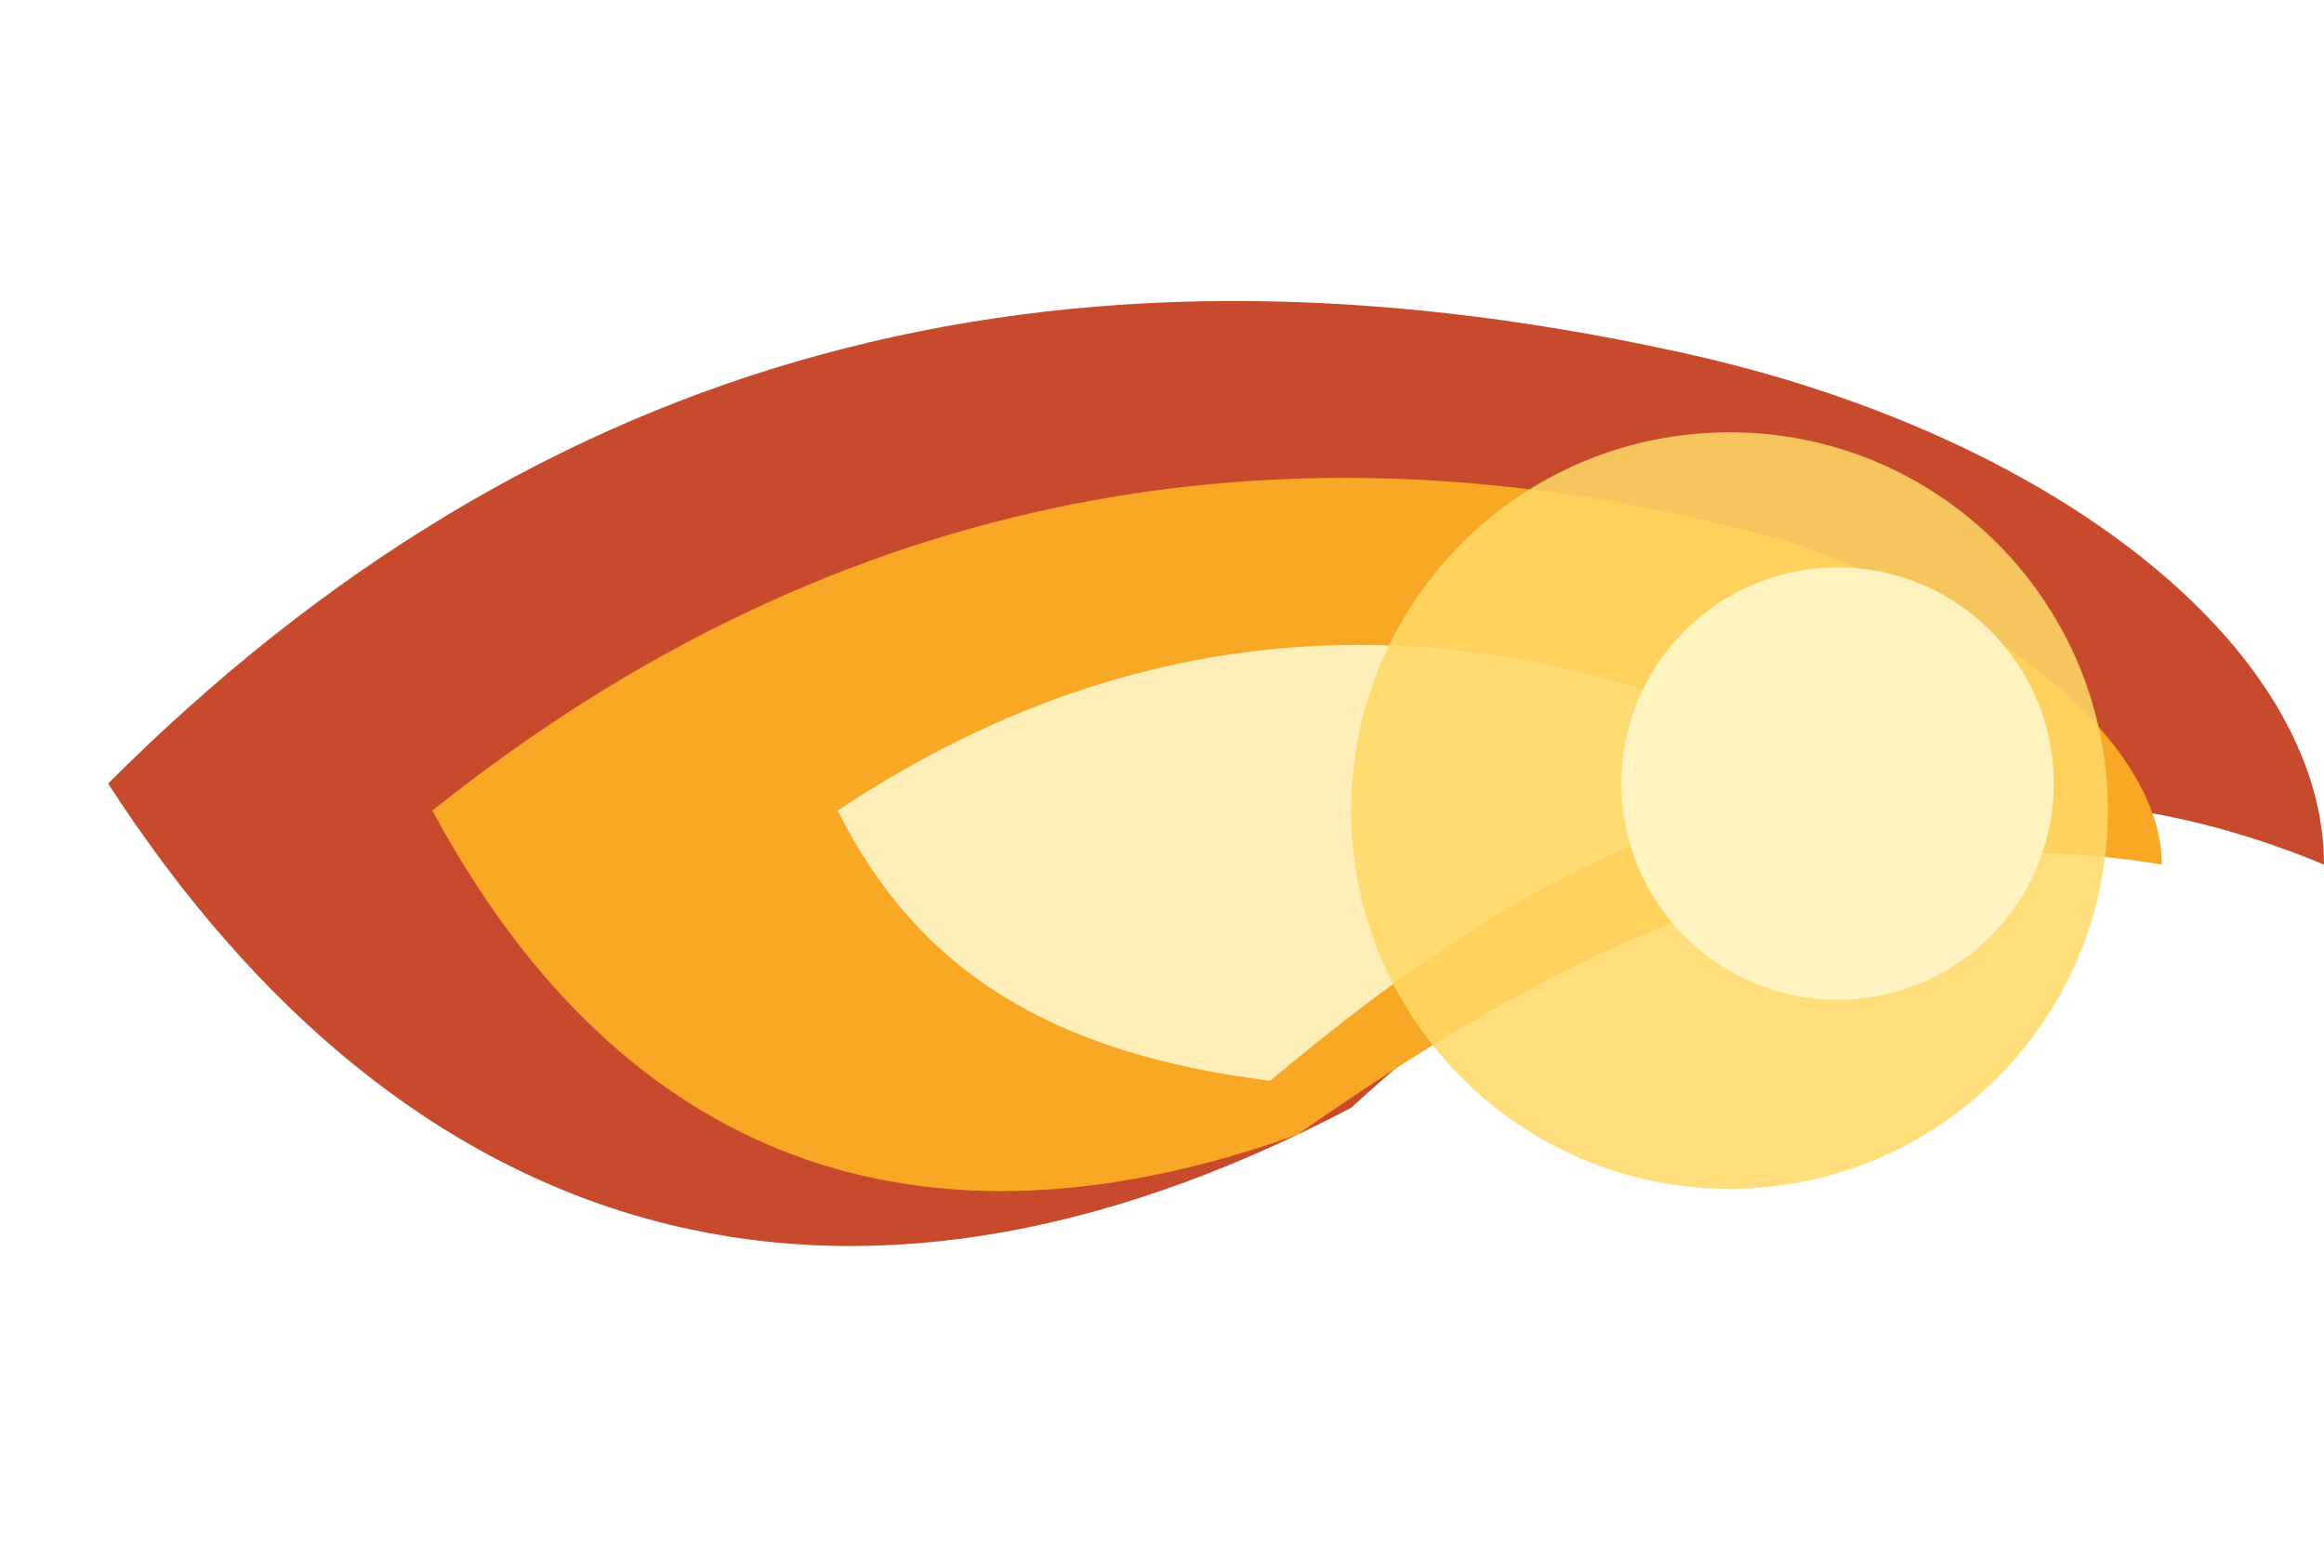
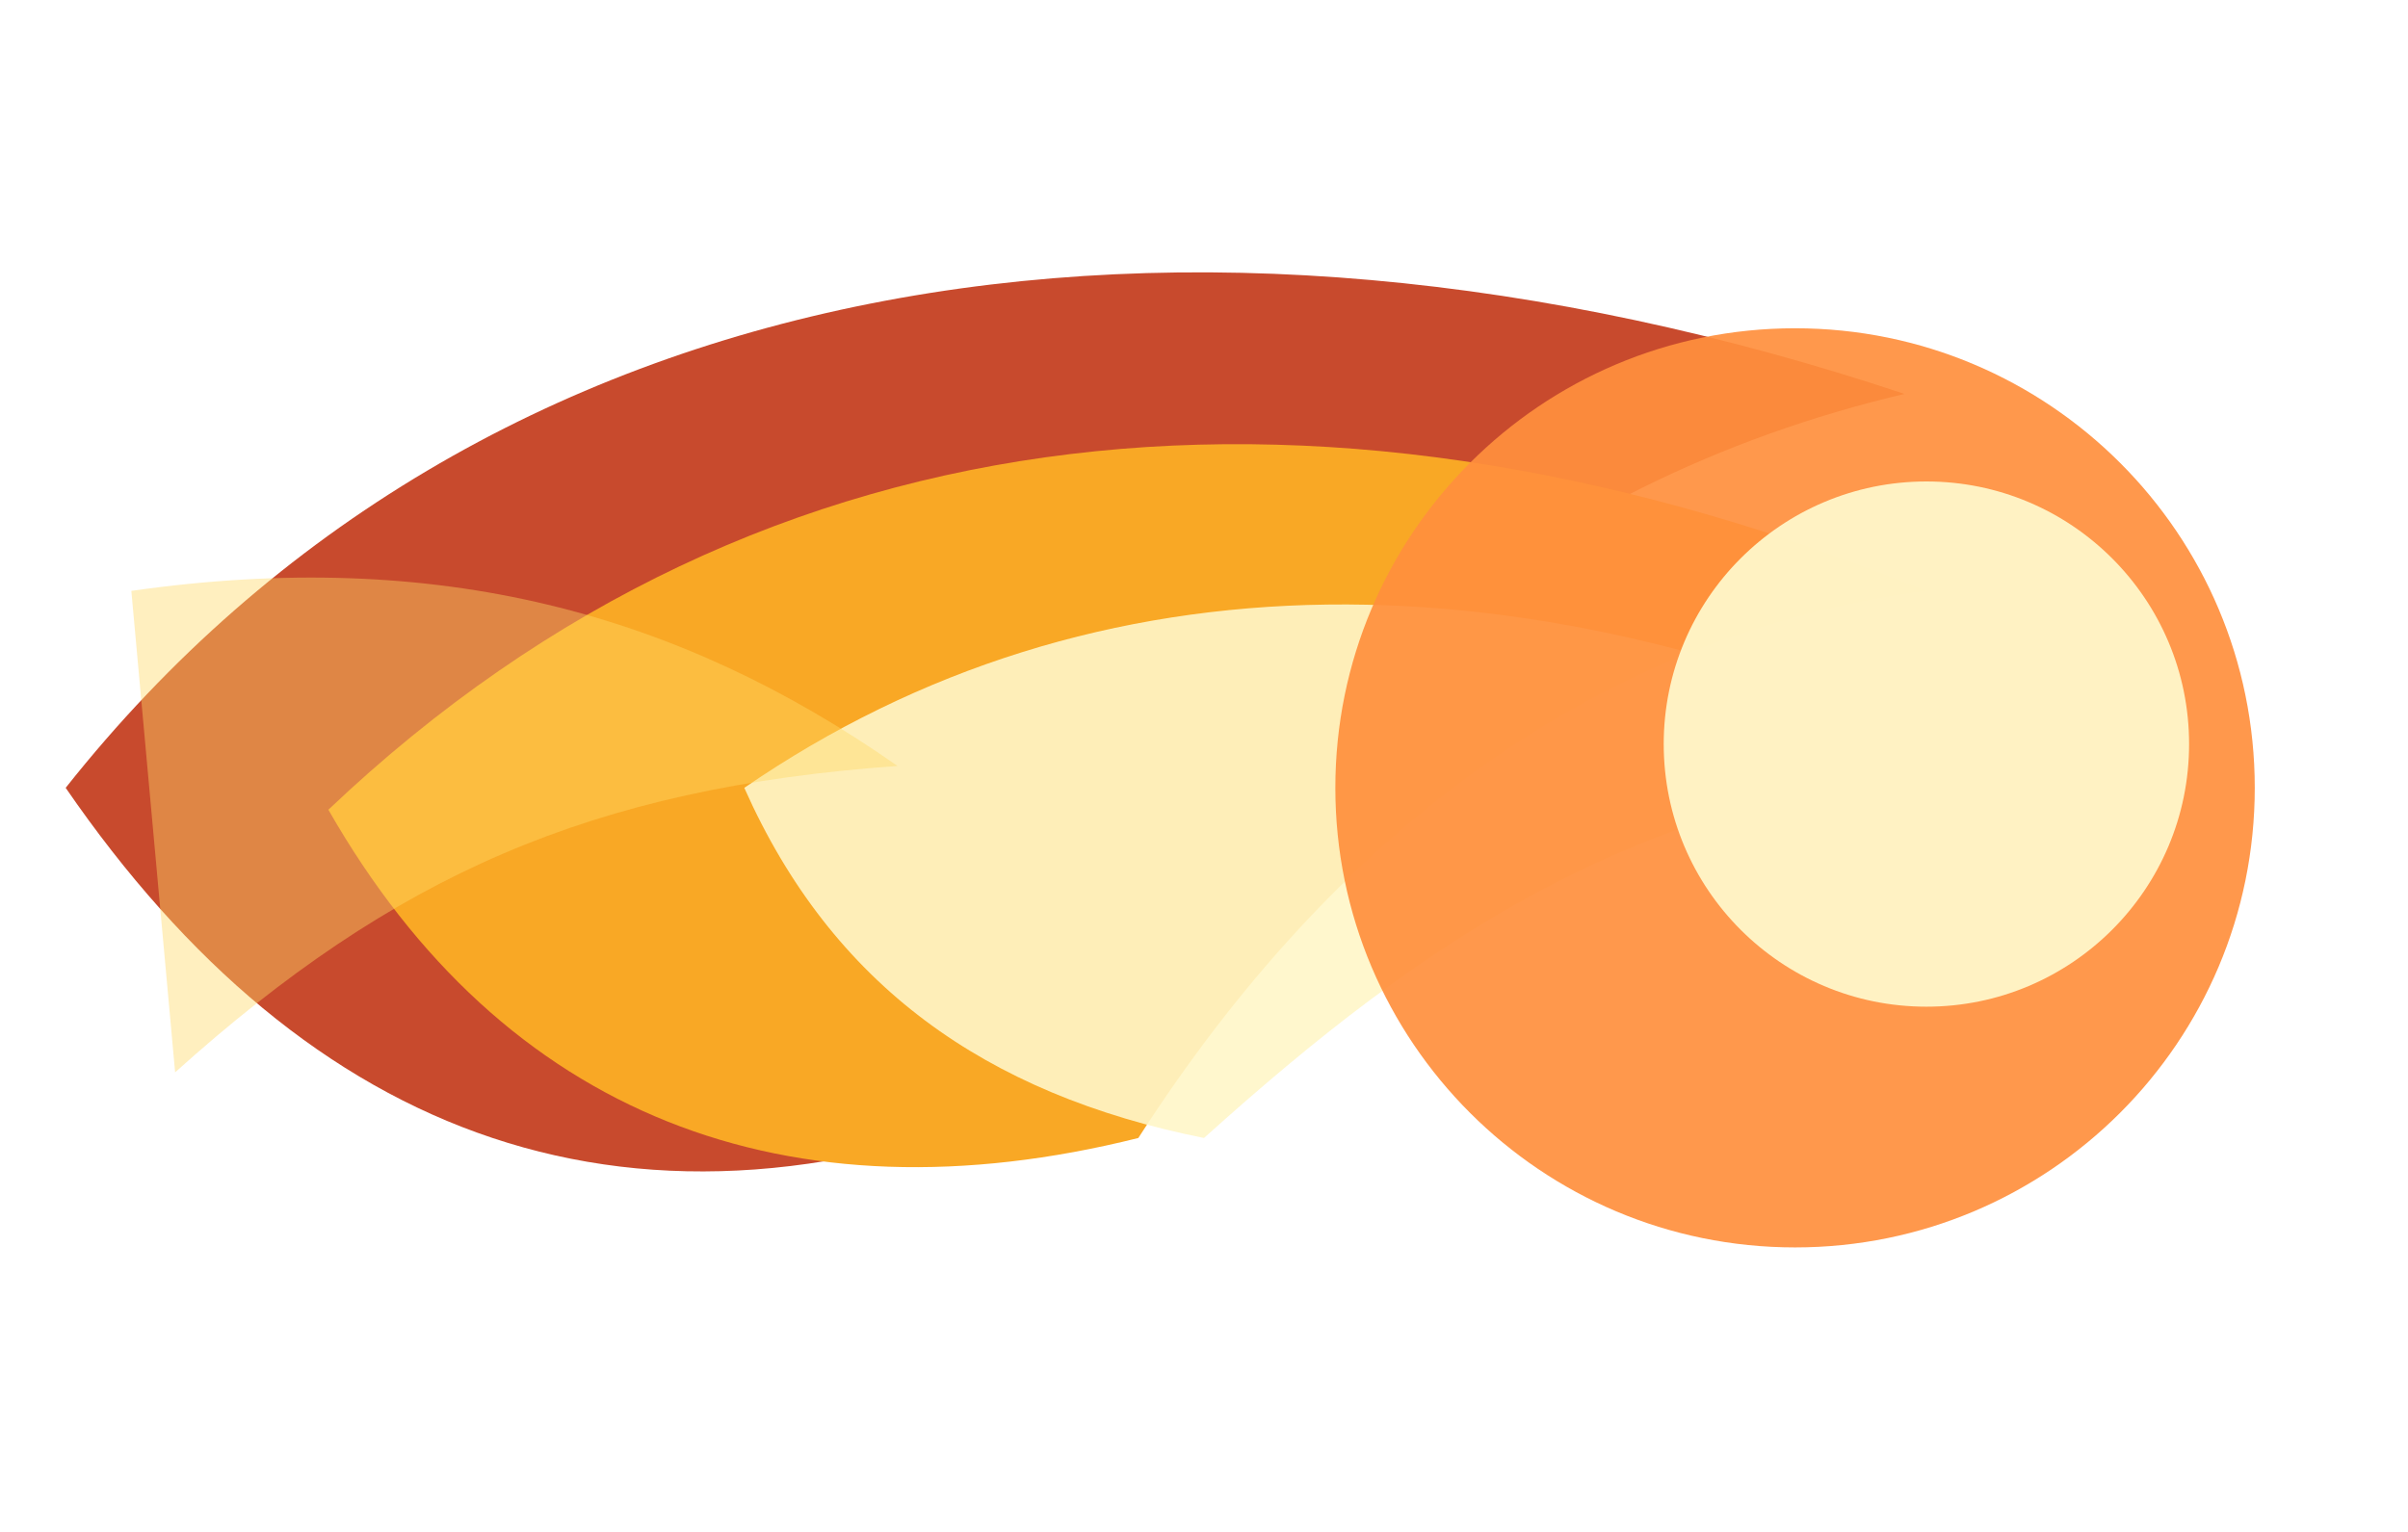
- <svg xmlns="http://www.w3.org/2000/svg" width="86" height="58" viewBox="0 0 86 58">
-   <path d="M4 29C20 13 39 8 62 13C76 16 86 24 86 32C74 27 62 30 50 41C31 51 15 46 4 29Z" fill="#c84a2d" />
-   <path d="M16 30C31 18 48 15 66 20C75 23 80 28 80 32C68 30 58 35 48 42C34 47 23 43 16 30Z" fill="#f9a825" />
-   <path d="M31 30C43 22 56 22 69 29C60 30 53 35 47 40C39 39 34 36 31 30Z" fill="#fff6c8" opacity="0.9" />
-   <circle cx="64" cy="30" r="14" fill="#ffd966" opacity="0.86" />
-   <circle cx="68" cy="29" r="8" fill="#fff6c8" opacity="0.92" />
+ <svg xmlns="http://www.w3.org/2000/svg" width="110" height="70" viewBox="0 0 110 70">
+   <path d="M3 36C22 12 54 7 87 18C70 22 57 33 48 50C29 58 14 52 3 36Z" fill="#c84a2d" />
+   <path d="M15 37C35 18 61 16 88 27C73 29 61 38 52 52C36 56 23 51 15 37Z" fill="#f9a825" />
+   <path d="M34 36C50 25 70 25 91 35C75 36 65 43 55 52C45 50 38 45 34 36Z" fill="#fff6c8" opacity="0.9" />
+   <circle cx="82" cy="36" r="21" fill="#ff8f3d" opacity="0.92" />
+   <circle cx="88" cy="34" r="12" fill="#fff6c8" opacity="0.96" />
+   <path d="M6 27C20 25 31 28 41 35C27 36 18 40 8 49Z" fill="#ffd966" opacity="0.42" />
</svg>
